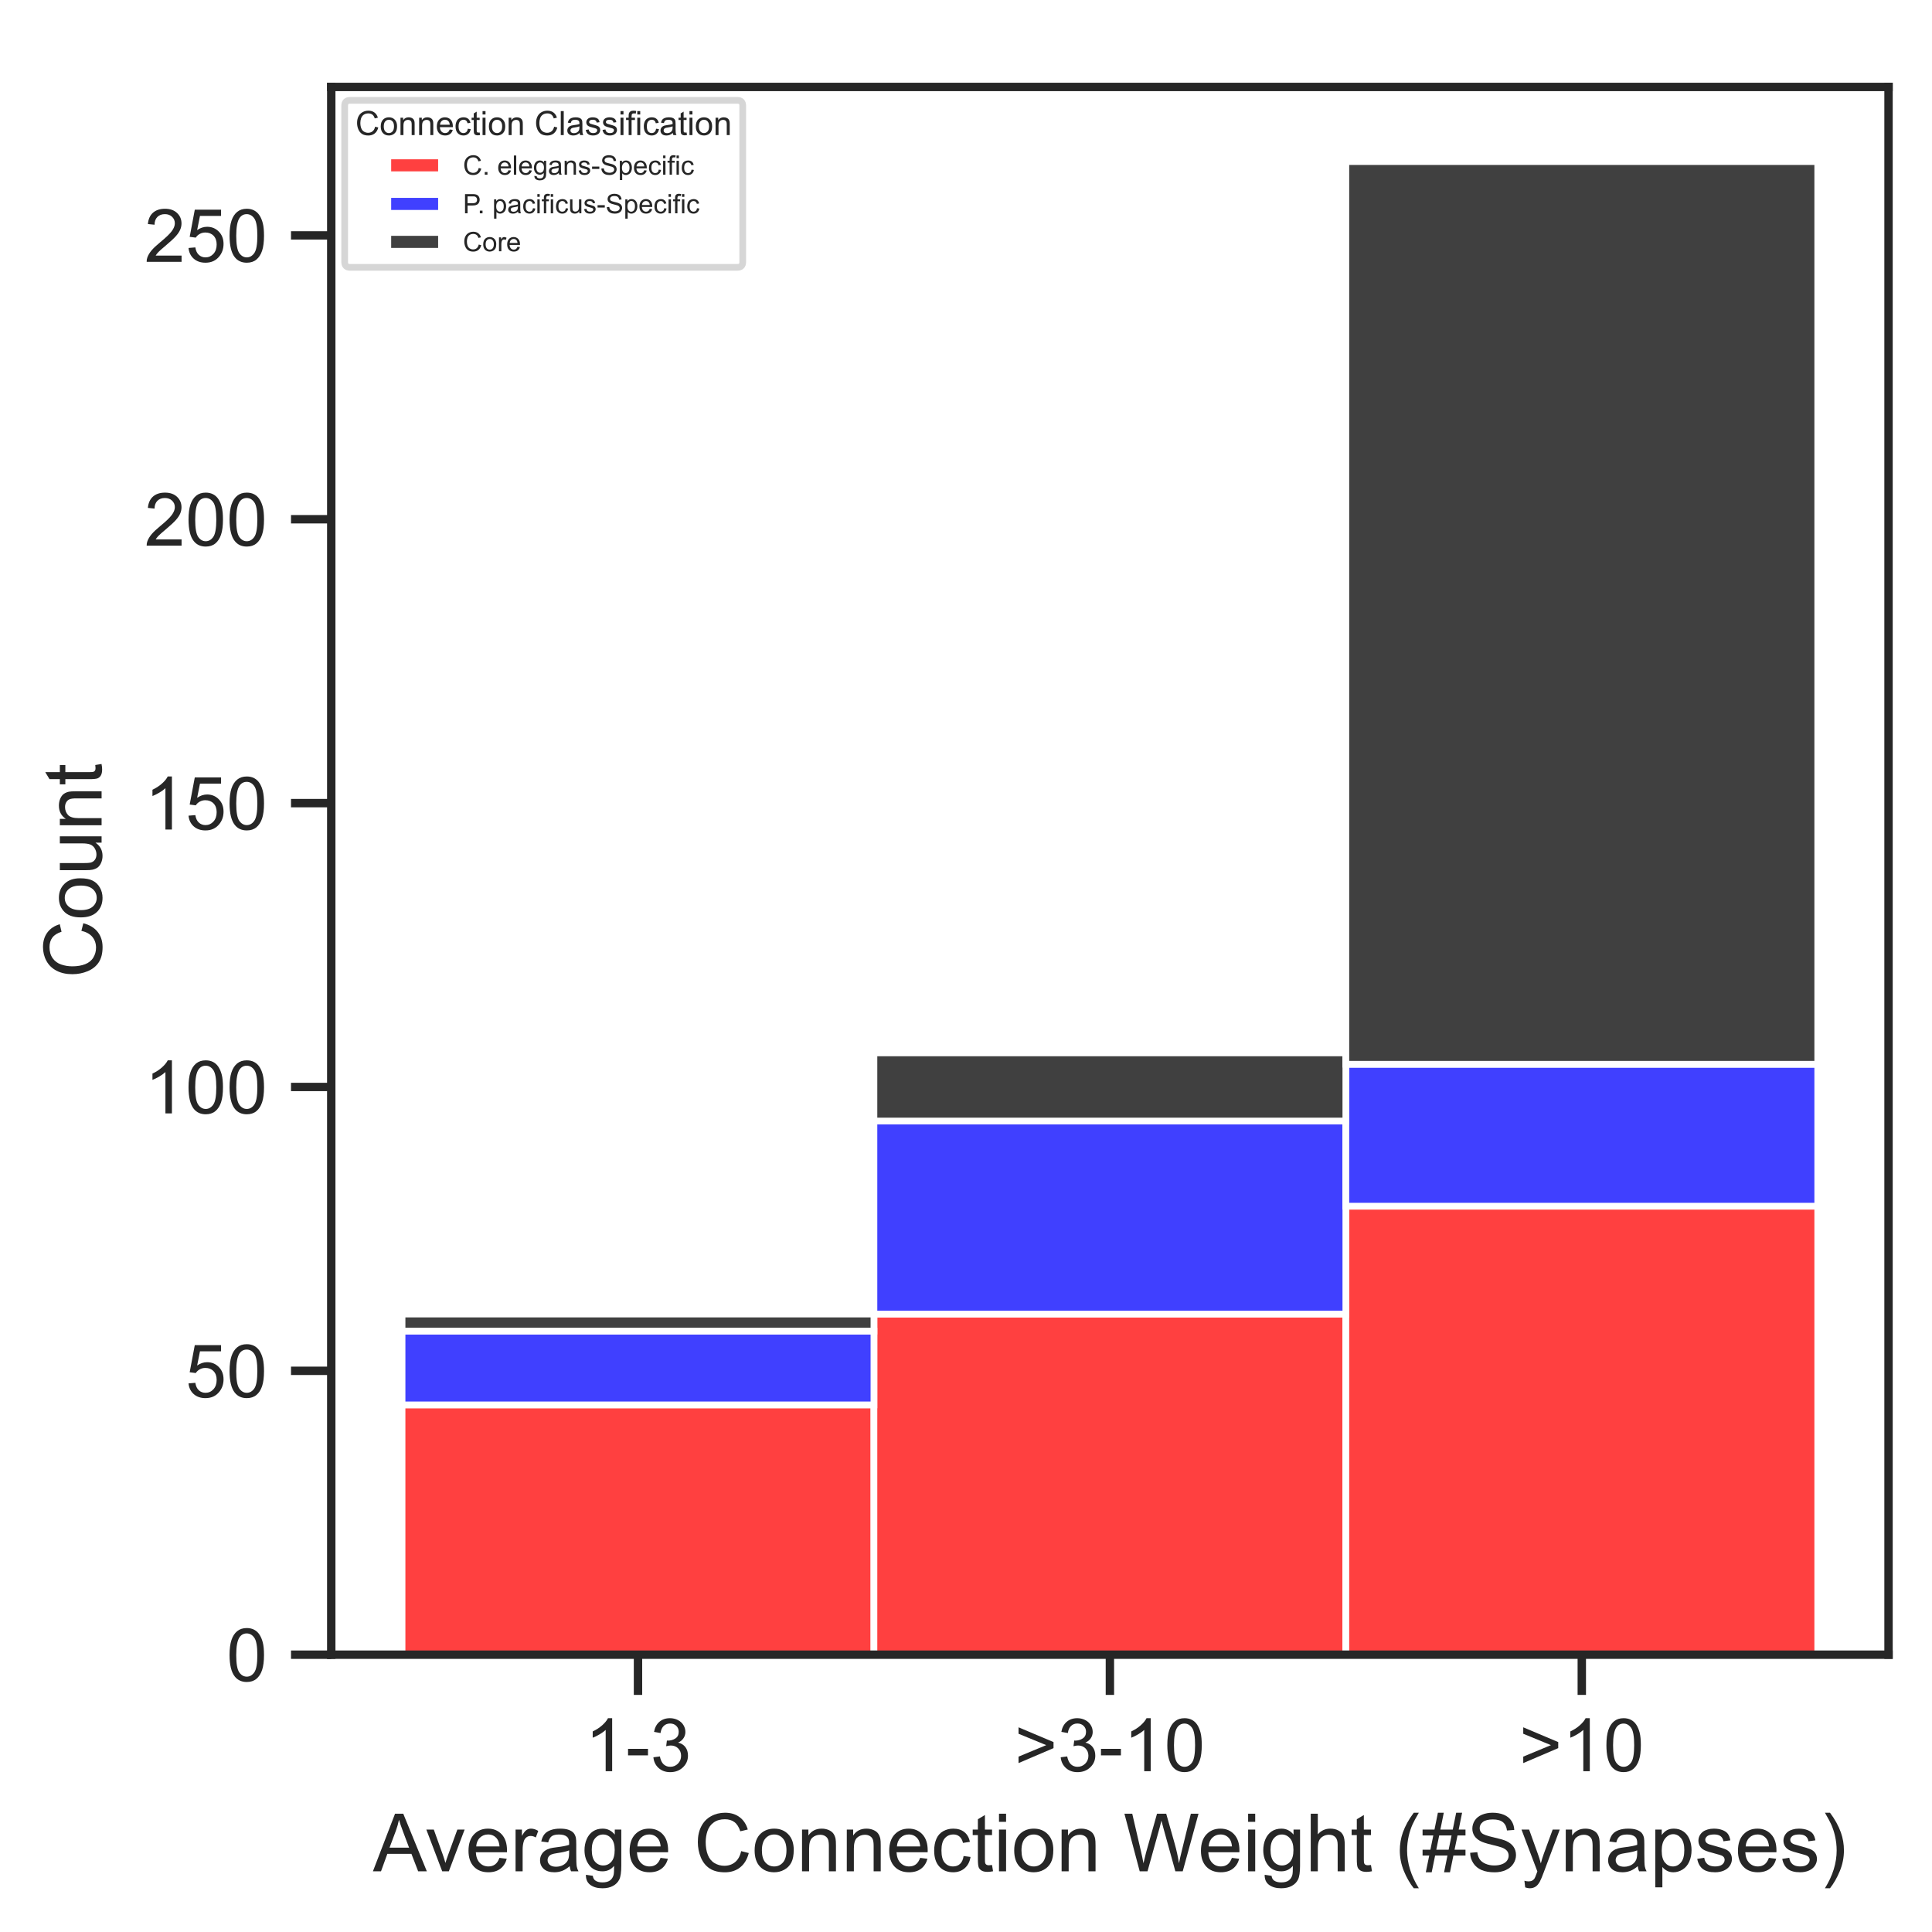
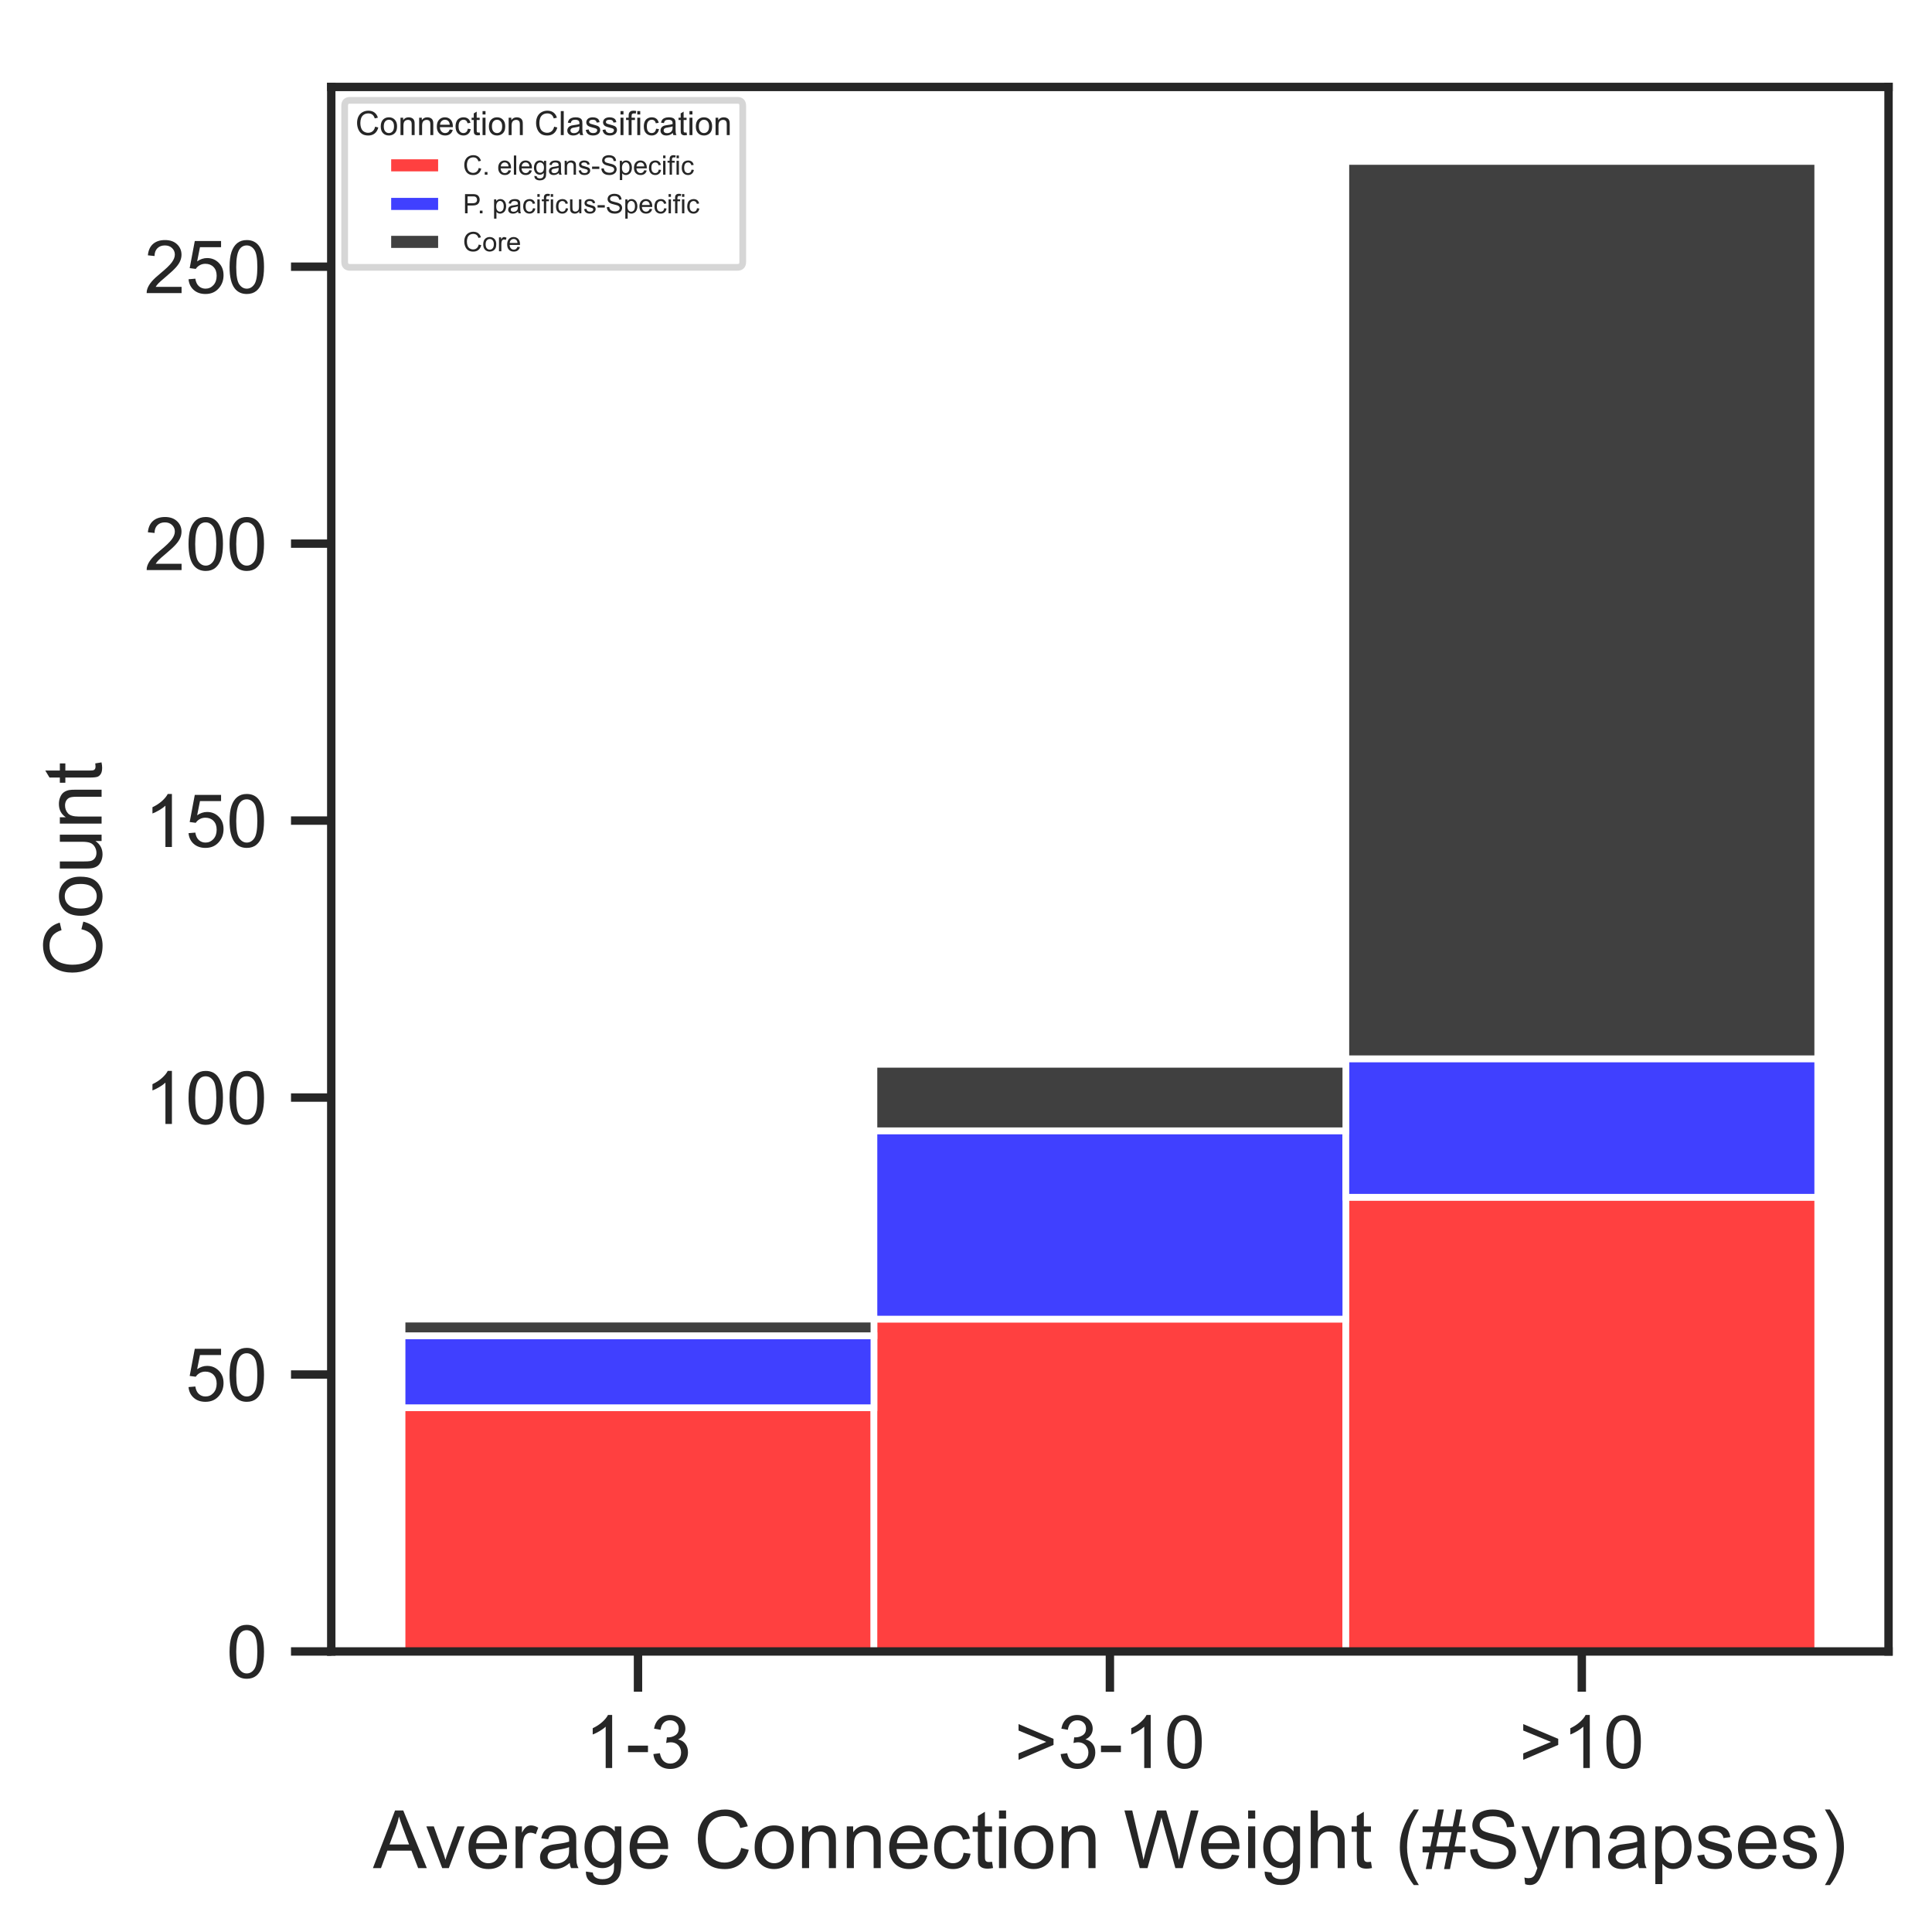
<svg xmlns="http://www.w3.org/2000/svg" xmlns:xlink="http://www.w3.org/1999/xlink" width="288pt" height="288pt" viewBox="0 0 288 288" version="1.1">
  <defs>
    <style type="text/css">*{stroke-linejoin: round; stroke-linecap: butt}</style>
  </defs>
  <g id="figure_1">
    <g id="patch_1">
      <path d="M 0 288  L 288 288  L 288 0  L 0 0  z " style="fill: #ffffff" />
    </g>
    <g id="axes_1">
      <g id="patch_2">
-         <path d="M 49.38 246.66  L 281.52 246.66  L 281.52 12.96  L 49.38 12.96  z " style="fill: #ffffff" />
+         <path d="M 49.38 246.18  L 281.52 246.18  L 281.52 12.96  L 49.38 12.96  z " style="fill: #ffffff" />
      </g>
      <g id="matplotlib.axis_1">
        <g id="xtick_1">
          <g id="line2d_1">
            <defs>
-               <path id="m19911fcc2e" d="M 0 0  L 0 6  " style="stroke: #262626; stroke-width: 1.25" />
-             </defs>
-             <g>
-               <use xlink:href="#m19911fcc2e" x="95.105" y="246.66" style="fill: #262626; stroke: #262626; stroke-width: 1.25" />
+               <path id="m553b997eb5" d="M 0 0  L 0 6  " style="stroke: #262626; stroke-width: 1.25" />
+             </defs>
+             <g>
+               <use xlink:href="#m553b997eb5" x="95.105" y="246.18" style="fill: #262626; stroke: #262626; stroke-width: 1.25" />
            </g>
          </g>
          <g id="text_1">
-             <g style="fill: #262626" transform="translate(87.15619 264.0336) scale(0.11 -0.11)">
+             <g style="fill: #262626" transform="translate(87.15619 263.5536) scale(0.11 -0.11)">
              <defs>
                <path id="ArialMT-31" d="M 2384 0  L 1822 0  L 1822 3584  Q 1619 3391 1289 3197  Q 959 3003 697 2906  L 697 3450  Q 1169 3672 1522 3987  Q 1875 4303 2022 4600  L 2384 4600  L 2384 0  z " transform="scale(0.015625)" />
                <path id="ArialMT-2d" d="M 203 1375  L 203 1941  L 1931 1941  L 1931 1375  L 203 1375  z " transform="scale(0.015625)" />
                <path id="ArialMT-33" d="M 269 1209  L 831 1284  Q 928 806 1161 595  Q 1394 384 1728 384  Q 2125 384 2398 659  Q 2672 934 2672 1341  Q 2672 1728 2419 1979  Q 2166 2231 1775 2231  Q 1616 2231 1378 2169  L 1441 2663  Q 1497 2656 1531 2656  Q 1891 2656 2178 2843  Q 2466 3031 2466 3422  Q 2466 3731 2256 3934  Q 2047 4138 1716 4138  Q 1388 4138 1169 3931  Q 950 3725 888 3313  L 325 3413  Q 428 3978 793 4289  Q 1159 4600 1703 4600  Q 2078 4600 2393 4439  Q 2709 4278 2876 4000  Q 3044 3722 3044 3409  Q 3044 3113 2884 2869  Q 2725 2625 2413 2481  Q 2819 2388 3044 2092  Q 3269 1797 3269 1353  Q 3269 753 2831 336  Q 2394 -81 1725 -81  Q 1122 -81 723 278  Q 325 638 269 1209  z " transform="scale(0.015625)" />
              </defs>
              <use xlink:href="#ArialMT-31" />
              <use xlink:href="#ArialMT-2d" x="55.615" />
              <use xlink:href="#ArialMT-33" x="88.916" />
            </g>
          </g>
        </g>
        <g id="xtick_2">
          <g id="line2d_2">
            <g>
-               <use xlink:href="#m19911fcc2e" x="165.45" y="246.66" style="fill: #262626; stroke: #262626; stroke-width: 1.25" />
+               <use xlink:href="#m553b997eb5" x="165.45" y="246.18" style="fill: #262626; stroke: #262626; stroke-width: 1.25" />
            </g>
          </g>
          <g id="text_2">
-             <g style="fill: #262626" transform="translate(151.2308 264.0336) scale(0.11 -0.11)">
+             <g style="fill: #262626" transform="translate(151.2308 263.5536) scale(0.11 -0.11)">
              <defs>
                <path id="ArialMT-3e" d="M 3384 2003  L 350 706  L 350 1266  L 2753 2263  L 350 3250  L 350 3809  L 3384 2528  L 3384 2003  z " transform="scale(0.015625)" />
                <path id="ArialMT-30" d="M 266 2259  Q 266 3072 433 3567  Q 600 4063 929 4331  Q 1259 4600 1759 4600  Q 2128 4600 2406 4451  Q 2684 4303 2865 4023  Q 3047 3744 3150 3342  Q 3253 2941 3253 2259  Q 3253 1453 3087 958  Q 2922 463 2592 192  Q 2263 -78 1759 -78  Q 1097 -78 719 397  Q 266 969 266 2259  z M 844 2259  Q 844 1131 1108 757  Q 1372 384 1759 384  Q 2147 384 2411 759  Q 2675 1134 2675 2259  Q 2675 3391 2411 3762  Q 2147 4134 1753 4134  Q 1366 4134 1134 3806  Q 844 3388 844 2259  z " transform="scale(0.015625)" />
              </defs>
              <use xlink:href="#ArialMT-3e" />
              <use xlink:href="#ArialMT-33" x="58.398" />
              <use xlink:href="#ArialMT-2d" x="114.014" />
              <use xlink:href="#ArialMT-31" x="147.314" />
              <use xlink:href="#ArialMT-30" x="202.93" />
            </g>
          </g>
        </g>
        <g id="xtick_3">
          <g id="line2d_3">
            <g>
-               <use xlink:href="#m19911fcc2e" x="235.795" y="246.66" style="fill: #262626; stroke: #262626; stroke-width: 1.25" />
+               <use xlink:href="#m553b997eb5" x="235.795" y="246.18" style="fill: #262626; stroke: #262626; stroke-width: 1.25" />
            </g>
          </g>
          <g id="text_3">
-             <g style="fill: #262626" transform="translate(226.4661 264.0336) scale(0.11 -0.11)">
+             <g style="fill: #262626" transform="translate(226.4661 263.5536) scale(0.11 -0.11)">
              <use xlink:href="#ArialMT-3e" />
              <use xlink:href="#ArialMT-31" x="58.398" />
              <use xlink:href="#ArialMT-30" x="114.014" />
            </g>
          </g>
        </g>
        <g id="text_4">
-           <g style="fill: #262626" transform="translate(55.60688 278.9555) scale(0.12 -0.12)">
+           <g style="fill: #262626" transform="translate(55.60688 278.4755) scale(0.12 -0.12)">
            <defs>
              <path id="ArialMT-41" d="M -9 0  L 1750 4581  L 2403 4581  L 4278 0  L 3588 0  L 3053 1388  L 1138 1388  L 634 0  L -9 0  z M 1313 1881  L 2866 1881  L 2388 3150  Q 2169 3728 2063 4100  Q 1975 3659 1816 3225  L 1313 1881  z " transform="scale(0.015625)" />
              <path id="ArialMT-76" d="M 1344 0  L 81 3319  L 675 3319  L 1388 1331  Q 1503 1009 1600 663  Q 1675 925 1809 1294  L 2547 3319  L 3125 3319  L 1869 0  L 1344 0  z " transform="scale(0.015625)" />
              <path id="ArialMT-65" d="M 2694 1069  L 3275 997  Q 3138 488 2766 206  Q 2394 -75 1816 -75  Q 1088 -75 661 373  Q 234 822 234 1631  Q 234 2469 665 2931  Q 1097 3394 1784 3394  Q 2450 3394 2872 2941  Q 3294 2488 3294 1666  Q 3294 1616 3291 1516  L 816 1516  Q 847 969 1125 678  Q 1403 388 1819 388  Q 2128 388 2347 550  Q 2566 713 2694 1069  z M 847 1978  L 2700 1978  Q 2663 2397 2488 2606  Q 2219 2931 1791 2931  Q 1403 2931 1139 2672  Q 875 2413 847 1978  z " transform="scale(0.015625)" />
              <path id="ArialMT-72" d="M 416 0  L 416 3319  L 922 3319  L 922 2816  Q 1116 3169 1280 3281  Q 1444 3394 1641 3394  Q 1925 3394 2219 3213  L 2025 2691  Q 1819 2813 1613 2813  Q 1428 2813 1281 2702  Q 1134 2591 1072 2394  Q 978 2094 978 1738  L 978 0  L 416 0  z " transform="scale(0.015625)" />
              <path id="ArialMT-61" d="M 2588 409  Q 2275 144 1986 34  Q 1697 -75 1366 -75  Q 819 -75 525 192  Q 231 459 231 875  Q 231 1119 342 1320  Q 453 1522 633 1644  Q 813 1766 1038 1828  Q 1203 1872 1538 1913  Q 2219 1994 2541 2106  Q 2544 2222 2544 2253  Q 2544 2597 2384 2738  Q 2169 2928 1744 2928  Q 1347 2928 1158 2789  Q 969 2650 878 2297  L 328 2372  Q 403 2725 575 2942  Q 747 3159 1072 3276  Q 1397 3394 1825 3394  Q 2250 3394 2515 3294  Q 2781 3194 2906 3042  Q 3031 2891 3081 2659  Q 3109 2516 3109 2141  L 3109 1391  Q 3109 606 3145 398  Q 3181 191 3288 0  L 2700 0  Q 2613 175 2588 409  z M 2541 1666  Q 2234 1541 1622 1453  Q 1275 1403 1131 1340  Q 988 1278 909 1158  Q 831 1038 831 891  Q 831 666 1001 516  Q 1172 366 1500 366  Q 1825 366 2078 508  Q 2331 650 2450 897  Q 2541 1088 2541 1459  L 2541 1666  z " transform="scale(0.015625)" />
              <path id="ArialMT-67" d="M 319 -275  L 866 -356  Q 900 -609 1056 -725  Q 1266 -881 1628 -881  Q 2019 -881 2231 -725  Q 2444 -569 2519 -288  Q 2563 -116 2559 434  Q 2191 0 1641 0  Q 956 0 581 494  Q 206 988 206 1678  Q 206 2153 378 2554  Q 550 2956 876 3175  Q 1203 3394 1644 3394  Q 2231 3394 2613 2919  L 2613 3319  L 3131 3319  L 3131 450  Q 3131 -325 2973 -648  Q 2816 -972 2473 -1159  Q 2131 -1347 1631 -1347  Q 1038 -1347 672 -1080  Q 306 -813 319 -275  z M 784 1719  Q 784 1066 1043 766  Q 1303 466 1694 466  Q 2081 466 2343 764  Q 2606 1063 2606 1700  Q 2606 2309 2336 2618  Q 2066 2928 1684 2928  Q 1309 2928 1046 2623  Q 784 2319 784 1719  z " transform="scale(0.015625)" />
              <path id="ArialMT-20" transform="scale(0.015625)" />
              <path id="ArialMT-43" d="M 3763 1606  L 4369 1453  Q 4178 706 3683 314  Q 3188 -78 2472 -78  Q 1731 -78 1267 223  Q 803 525 561 1097  Q 319 1669 319 2325  Q 319 3041 592 3573  Q 866 4106 1370 4382  Q 1875 4659 2481 4659  Q 3169 4659 3637 4309  Q 4106 3959 4291 3325  L 3694 3184  Q 3534 3684 3231 3912  Q 2928 4141 2469 4141  Q 1941 4141 1586 3887  Q 1231 3634 1087 3207  Q 944 2781 944 2328  Q 944 1744 1114 1308  Q 1284 872 1643 656  Q 2003 441 2422 441  Q 2931 441 3284 734  Q 3638 1028 3763 1606  z " transform="scale(0.015625)" />
              <path id="ArialMT-6f" d="M 213 1659  Q 213 2581 725 3025  Q 1153 3394 1769 3394  Q 2453 3394 2887 2945  Q 3322 2497 3322 1706  Q 3322 1066 3130 698  Q 2938 331 2570 128  Q 2203 -75 1769 -75  Q 1072 -75 642 372  Q 213 819 213 1659  z M 791 1659  Q 791 1022 1069 705  Q 1347 388 1769 388  Q 2188 388 2466 706  Q 2744 1025 2744 1678  Q 2744 2294 2464 2611  Q 2184 2928 1769 2928  Q 1347 2928 1069 2612  Q 791 2297 791 1659  z " transform="scale(0.015625)" />
              <path id="ArialMT-6e" d="M 422 0  L 422 3319  L 928 3319  L 928 2847  Q 1294 3394 1984 3394  Q 2284 3394 2536 3286  Q 2788 3178 2913 3003  Q 3038 2828 3088 2588  Q 3119 2431 3119 2041  L 3119 0  L 2556 0  L 2556 2019  Q 2556 2363 2490 2533  Q 2425 2703 2258 2804  Q 2091 2906 1866 2906  Q 1506 2906 1245 2678  Q 984 2450 984 1813  L 984 0  L 422 0  z " transform="scale(0.015625)" />
              <path id="ArialMT-63" d="M 2588 1216  L 3141 1144  Q 3050 572 2676 248  Q 2303 -75 1759 -75  Q 1078 -75 664 370  Q 250 816 250 1647  Q 250 2184 428 2587  Q 606 2991 970 3192  Q 1334 3394 1763 3394  Q 2303 3394 2647 3120  Q 2991 2847 3088 2344  L 2541 2259  Q 2463 2594 2264 2762  Q 2066 2931 1784 2931  Q 1359 2931 1093 2626  Q 828 2322 828 1663  Q 828 994 1084 691  Q 1341 388 1753 388  Q 2084 388 2306 591  Q 2528 794 2588 1216  z " transform="scale(0.015625)" />
              <path id="ArialMT-74" d="M 1650 503  L 1731 6  Q 1494 -44 1306 -44  Q 1000 -44 831 53  Q 663 150 594 308  Q 525 466 525 972  L 525 2881  L 113 2881  L 113 3319  L 525 3319  L 525 4141  L 1084 4478  L 1084 3319  L 1650 3319  L 1650 2881  L 1084 2881  L 1084 941  Q 1084 700 1114 631  Q 1144 563 1211 522  Q 1278 481 1403 481  Q 1497 481 1650 503  z " transform="scale(0.015625)" />
              <path id="ArialMT-69" d="M 425 3934  L 425 4581  L 988 4581  L 988 3934  L 425 3934  z M 425 0  L 425 3319  L 988 3319  L 988 0  L 425 0  z " transform="scale(0.015625)" />
              <path id="ArialMT-57" d="M 1294 0  L 78 4581  L 700 4581  L 1397 1578  Q 1509 1106 1591 641  Q 1766 1375 1797 1488  L 2669 4581  L 3400 4581  L 4056 2263  Q 4303 1400 4413 641  Q 4500 1075 4641 1638  L 5359 4581  L 5969 4581  L 4713 0  L 4128 0  L 3163 3491  Q 3041 3928 3019 4028  Q 2947 3713 2884 3491  L 1913 0  L 1294 0  z " transform="scale(0.015625)" />
              <path id="ArialMT-68" d="M 422 0  L 422 4581  L 984 4581  L 984 2938  Q 1378 3394 1978 3394  Q 2347 3394 2619 3248  Q 2891 3103 3008 2847  Q 3125 2591 3125 2103  L 3125 0  L 2563 0  L 2563 2103  Q 2563 2525 2380 2717  Q 2197 2909 1863 2909  Q 1613 2909 1392 2779  Q 1172 2650 1078 2428  Q 984 2206 984 1816  L 984 0  L 422 0  z " transform="scale(0.015625)" />
              <path id="ArialMT-28" d="M 1497 -1347  Q 1031 -759 709 28  Q 388 816 388 1659  Q 388 2403 628 3084  Q 909 3875 1497 4659  L 1900 4659  Q 1522 4009 1400 3731  Q 1209 3300 1100 2831  Q 966 2247 966 1656  Q 966 153 1900 -1347  L 1497 -1347  z " transform="scale(0.015625)" />
              <path id="ArialMT-23" d="M 322 -78  L 594 1253  L 66 1253  L 66 1719  L 688 1719  L 919 2853  L 66 2853  L 66 3319  L 1013 3319  L 1284 4659  L 1753 4659  L 1481 3319  L 2466 3319  L 2738 4659  L 3209 4659  L 2938 3319  L 3478 3319  L 3478 2853  L 2844 2853  L 2609 1719  L 3478 1719  L 3478 1253  L 2516 1253  L 2244 -78  L 1775 -78  L 2044 1253  L 1063 1253  L 791 -78  L 322 -78  z M 1156 1719  L 2138 1719  L 2372 2853  L 1388 2853  L 1156 1719  z " transform="scale(0.015625)" />
              <path id="ArialMT-53" d="M 288 1472  L 859 1522  Q 900 1178 1048 958  Q 1197 738 1509 602  Q 1822 466 2213 466  Q 2559 466 2825 569  Q 3091 672 3220 851  Q 3350 1031 3350 1244  Q 3350 1459 3225 1620  Q 3100 1781 2813 1891  Q 2628 1963 1997 2114  Q 1366 2266 1113 2400  Q 784 2572 623 2826  Q 463 3081 463 3397  Q 463 3744 659 4045  Q 856 4347 1234 4503  Q 1613 4659 2075 4659  Q 2584 4659 2973 4495  Q 3363 4331 3572 4012  Q 3781 3694 3797 3291  L 3216 3247  Q 3169 3681 2898 3903  Q 2628 4125 2100 4125  Q 1550 4125 1298 3923  Q 1047 3722 1047 3438  Q 1047 3191 1225 3031  Q 1400 2872 2139 2705  Q 2878 2538 3153 2413  Q 3553 2228 3743 1945  Q 3934 1663 3934 1294  Q 3934 928 3725 604  Q 3516 281 3123 101  Q 2731 -78 2241 -78  Q 1619 -78 1198 103  Q 778 284 539 648  Q 300 1013 288 1472  z " transform="scale(0.015625)" />
              <path id="ArialMT-79" d="M 397 -1278  L 334 -750  Q 519 -800 656 -800  Q 844 -800 956 -737  Q 1069 -675 1141 -563  Q 1194 -478 1313 -144  Q 1328 -97 1363 -6  L 103 3319  L 709 3319  L 1400 1397  Q 1534 1031 1641 628  Q 1738 1016 1872 1384  L 2581 3319  L 3144 3319  L 1881 -56  Q 1678 -603 1566 -809  Q 1416 -1088 1222 -1217  Q 1028 -1347 759 -1347  Q 597 -1347 397 -1278  z " transform="scale(0.015625)" />
              <path id="ArialMT-70" d="M 422 -1272  L 422 3319  L 934 3319  L 934 2888  Q 1116 3141 1344 3267  Q 1572 3394 1897 3394  Q 2322 3394 2647 3175  Q 2972 2956 3137 2557  Q 3303 2159 3303 1684  Q 3303 1175 3120 767  Q 2938 359 2589 142  Q 2241 -75 1856 -75  Q 1575 -75 1351 44  Q 1128 163 984 344  L 984 -1272  L 422 -1272  z M 931 1641  Q 931 1000 1190 694  Q 1450 388 1819 388  Q 2194 388 2461 705  Q 2728 1022 2728 1688  Q 2728 2322 2467 2637  Q 2206 2953 1844 2953  Q 1484 2953 1207 2617  Q 931 2281 931 1641  z " transform="scale(0.015625)" />
              <path id="ArialMT-73" d="M 197 991  L 753 1078  Q 800 744 1014 566  Q 1228 388 1613 388  Q 2000 388 2187 545  Q 2375 703 2375 916  Q 2375 1106 2209 1216  Q 2094 1291 1634 1406  Q 1016 1563 777 1677  Q 538 1791 414 1992  Q 291 2194 291 2438  Q 291 2659 392 2848  Q 494 3038 669 3163  Q 800 3259 1026 3326  Q 1253 3394 1513 3394  Q 1903 3394 2198 3281  Q 2494 3169 2634 2976  Q 2775 2784 2828 2463  L 2278 2388  Q 2241 2644 2061 2787  Q 1881 2931 1553 2931  Q 1166 2931 1000 2803  Q 834 2675 834 2503  Q 834 2394 903 2306  Q 972 2216 1119 2156  Q 1203 2125 1616 2013  Q 2213 1853 2448 1751  Q 2684 1650 2818 1456  Q 2953 1263 2953 975  Q 2953 694 2789 445  Q 2625 197 2315 61  Q 2006 -75 1616 -75  Q 969 -75 630 194  Q 291 463 197 991  z " transform="scale(0.015625)" />
              <path id="ArialMT-29" d="M 791 -1347  L 388 -1347  Q 1322 153 1322 1656  Q 1322 2244 1188 2822  Q 1081 3291 891 3722  Q 769 4003 388 4659  L 791 4659  Q 1378 3875 1659 3084  Q 1900 2403 1900 1659  Q 1900 816 1576 28  Q 1253 -759 791 -1347  z " transform="scale(0.015625)" />
            </defs>
            <use xlink:href="#ArialMT-41" />
            <use xlink:href="#ArialMT-76" x="64.949" />
            <use xlink:href="#ArialMT-65" x="114.949" />
            <use xlink:href="#ArialMT-72" x="170.564" />
            <use xlink:href="#ArialMT-61" x="203.865" />
            <use xlink:href="#ArialMT-67" x="259.48" />
            <use xlink:href="#ArialMT-65" x="315.096" />
            <use xlink:href="#ArialMT-20" x="370.711" />
            <use xlink:href="#ArialMT-43" x="398.494" />
            <use xlink:href="#ArialMT-6f" x="470.711" />
            <use xlink:href="#ArialMT-6e" x="526.326" />
            <use xlink:href="#ArialMT-6e" x="581.941" />
            <use xlink:href="#ArialMT-65" x="637.557" />
            <use xlink:href="#ArialMT-63" x="693.172" />
            <use xlink:href="#ArialMT-74" x="743.172" />
            <use xlink:href="#ArialMT-69" x="770.955" />
            <use xlink:href="#ArialMT-6f" x="793.172" />
            <use xlink:href="#ArialMT-6e" x="848.787" />
            <use xlink:href="#ArialMT-20" x="904.402" />
            <use xlink:href="#ArialMT-57" x="932.186" />
            <use xlink:href="#ArialMT-65" x="1024.82" />
            <use xlink:href="#ArialMT-69" x="1080.436" />
            <use xlink:href="#ArialMT-67" x="1102.652" />
            <use xlink:href="#ArialMT-68" x="1158.268" />
            <use xlink:href="#ArialMT-74" x="1213.883" />
            <use xlink:href="#ArialMT-20" x="1241.666" />
            <use xlink:href="#ArialMT-28" x="1269.449" />
            <use xlink:href="#ArialMT-23" x="1302.75" />
            <use xlink:href="#ArialMT-53" x="1358.365" />
            <use xlink:href="#ArialMT-79" x="1425.064" />
            <use xlink:href="#ArialMT-6e" x="1475.064" />
            <use xlink:href="#ArialMT-61" x="1530.68" />
            <use xlink:href="#ArialMT-70" x="1586.295" />
            <use xlink:href="#ArialMT-73" x="1641.91" />
            <use xlink:href="#ArialMT-65" x="1691.91" />
            <use xlink:href="#ArialMT-73" x="1747.525" />
            <use xlink:href="#ArialMT-29" x="1797.525" />
          </g>
        </g>
      </g>
      <g id="matplotlib.axis_2">
        <g id="ytick_1">
          <g id="line2d_4">
            <defs>
-               <path id="mece433bf20" d="M 0 0  L -6 0  " style="stroke: #262626; stroke-width: 1.25" />
-             </defs>
-             <g>
-               <use xlink:href="#mece433bf20" x="49.38" y="246.66" style="fill: #262626; stroke: #262626; stroke-width: 1.25" />
+               <path id="meac7b267a6" d="M 0 0  L -6 0  " style="stroke: #262626; stroke-width: 1.25" />
+             </defs>
+             <g>
+               <use xlink:href="#meac7b267a6" x="49.38" y="246.18" style="fill: #262626; stroke: #262626; stroke-width: 1.25" />
            </g>
          </g>
          <g id="text_5">
-             <g style="fill: #262626" transform="translate(33.76297 250.5968) scale(0.11 -0.11)">
+             <g style="fill: #262626" transform="translate(33.76297 250.1168) scale(0.11 -0.11)">
              <use xlink:href="#ArialMT-30" />
            </g>
          </g>
        </g>
        <g id="ytick_2">
          <g id="line2d_5">
            <g>
-               <use xlink:href="#mece433bf20" x="49.38" y="204.346" style="fill: #262626; stroke: #262626; stroke-width: 1.25" />
+               <use xlink:href="#meac7b267a6" x="49.38" y="204.895" style="fill: #262626; stroke: #262626; stroke-width: 1.25" />
            </g>
          </g>
          <g id="text_6">
-             <g style="fill: #262626" transform="translate(27.64594 208.2828) scale(0.11 -0.11)">
+             <g style="fill: #262626" transform="translate(27.64594 208.8316) scale(0.11 -0.11)">
              <defs>
                <path id="ArialMT-35" d="M 266 1200  L 856 1250  Q 922 819 1161 601  Q 1400 384 1738 384  Q 2144 384 2425 690  Q 2706 997 2706 1503  Q 2706 1984 2436 2262  Q 2166 2541 1728 2541  Q 1456 2541 1237 2417  Q 1019 2294 894 2097  L 366 2166  L 809 4519  L 3088 4519  L 3088 3981  L 1259 3981  L 1013 2750  Q 1425 3038 1878 3038  Q 2478 3038 2890 2622  Q 3303 2206 3303 1553  Q 3303 931 2941 478  Q 2500 -78 1738 -78  Q 1113 -78 717 272  Q 322 622 266 1200  z " transform="scale(0.015625)" />
              </defs>
              <use xlink:href="#ArialMT-35" />
              <use xlink:href="#ArialMT-30" x="55.615" />
            </g>
          </g>
        </g>
        <g id="ytick_3">
          <g id="line2d_6">
            <g>
-               <use xlink:href="#mece433bf20" x="49.38" y="162.032" style="fill: #262626; stroke: #262626; stroke-width: 1.25" />
+               <use xlink:href="#meac7b267a6" x="49.38" y="163.61" style="fill: #262626; stroke: #262626; stroke-width: 1.25" />
            </g>
          </g>
          <g id="text_7">
-             <g style="fill: #262626" transform="translate(21.52891 165.9689) scale(0.11 -0.11)">
+             <g style="fill: #262626" transform="translate(21.52891 167.5464) scale(0.11 -0.11)">
              <use xlink:href="#ArialMT-31" />
              <use xlink:href="#ArialMT-30" x="55.615" />
              <use xlink:href="#ArialMT-30" x="111.23" />
            </g>
          </g>
        </g>
        <g id="ytick_4">
          <g id="line2d_7">
            <g>
-               <use xlink:href="#mece433bf20" x="49.38" y="119.718" style="fill: #262626; stroke: #262626; stroke-width: 1.25" />
+               <use xlink:href="#meac7b267a6" x="49.38" y="122.324" style="fill: #262626; stroke: #262626; stroke-width: 1.25" />
            </g>
          </g>
          <g id="text_8">
-             <g style="fill: #262626" transform="translate(21.52891 123.6549) scale(0.11 -0.11)">
+             <g style="fill: #262626" transform="translate(21.52891 126.2612) scale(0.11 -0.11)">
              <use xlink:href="#ArialMT-31" />
              <use xlink:href="#ArialMT-35" x="55.615" />
              <use xlink:href="#ArialMT-30" x="111.23" />
            </g>
          </g>
        </g>
        <g id="ytick_5">
          <g id="line2d_8">
            <g>
-               <use xlink:href="#mece433bf20" x="49.38" y="77.404" style="fill: #262626; stroke: #262626; stroke-width: 1.25" />
+               <use xlink:href="#meac7b267a6" x="49.38" y="81.039" style="fill: #262626; stroke: #262626; stroke-width: 1.25" />
            </g>
          </g>
          <g id="text_9">
-             <g style="fill: #262626" transform="translate(21.52891 81.34096) scale(0.11 -0.11)">
+             <g style="fill: #262626" transform="translate(21.52891 84.97606) scale(0.11 -0.11)">
              <defs>
                <path id="ArialMT-32" d="M 3222 541  L 3222 0  L 194 0  Q 188 203 259 391  Q 375 700 629 1000  Q 884 1300 1366 1694  Q 2113 2306 2375 2664  Q 2638 3022 2638 3341  Q 2638 3675 2398 3904  Q 2159 4134 1775 4134  Q 1369 4134 1125 3890  Q 881 3647 878 3216  L 300 3275  Q 359 3922 746 4261  Q 1134 4600 1788 4600  Q 2447 4600 2831 4234  Q 3216 3869 3216 3328  Q 3216 3053 3103 2787  Q 2991 2522 2730 2228  Q 2469 1934 1863 1422  Q 1356 997 1212 845  Q 1069 694 975 541  L 3222 541  z " transform="scale(0.015625)" />
              </defs>
              <use xlink:href="#ArialMT-32" />
              <use xlink:href="#ArialMT-30" x="55.615" />
              <use xlink:href="#ArialMT-30" x="111.23" />
            </g>
          </g>
        </g>
        <g id="ytick_6">
          <g id="line2d_9">
            <g>
-               <use xlink:href="#mece433bf20" x="49.38" y="35.09" style="fill: #262626; stroke: #262626; stroke-width: 1.25" />
+               <use xlink:href="#meac7b267a6" x="49.38" y="39.754" style="fill: #262626; stroke: #262626; stroke-width: 1.25" />
            </g>
          </g>
          <g id="text_10">
-             <g style="fill: #262626" transform="translate(21.52891 39.027) scale(0.11 -0.11)">
+             <g style="fill: #262626" transform="translate(21.52891 43.69088) scale(0.11 -0.11)">
              <use xlink:href="#ArialMT-32" />
              <use xlink:href="#ArialMT-35" x="55.615" />
              <use xlink:href="#ArialMT-30" x="111.23" />
            </g>
          </g>
        </g>
        <g id="text_11">
-           <g style="fill: #262626" transform="translate(15.14391 145.8197) rotate(-90) scale(0.12 -0.12)">
+           <g style="fill: #262626" transform="translate(15.14391 145.5797) rotate(-90) scale(0.12 -0.12)">
            <defs>
              <path id="ArialMT-75" d="M 2597 0  L 2597 488  Q 2209 -75 1544 -75  Q 1250 -75 995 37  Q 741 150 617 320  Q 494 491 444 738  Q 409 903 409 1263  L 409 3319  L 972 3319  L 972 1478  Q 972 1038 1006 884  Q 1059 663 1231 536  Q 1403 409 1656 409  Q 1909 409 2131 539  Q 2353 669 2445 892  Q 2538 1116 2538 1541  L 2538 3319  L 3100 3319  L 3100 0  L 2597 0  z " transform="scale(0.015625)" />
            </defs>
            <use xlink:href="#ArialMT-43" />
            <use xlink:href="#ArialMT-6f" x="72.217" />
            <use xlink:href="#ArialMT-75" x="127.832" />
            <use xlink:href="#ArialMT-6e" x="183.447" />
            <use xlink:href="#ArialMT-74" x="239.062" />
          </g>
        </g>
      </g>
      <g id="patch_3">
-         <path d="M 59.932 246.66  L 130.277 246.66  L 130.277 209.424  L 59.932 209.424  z " clip-path="url(#p5589fd19e1)" style="fill: #ff0000; fill-opacity: 0.75; stroke: #ffffff; stroke-linejoin: miter" />
+         <path d="M 59.932 246.18  L 130.277 246.18  L 130.277 209.849  L 59.932 209.849  z " clip-path="url(#p5101a23b7d)" style="fill: #ff0000; fill-opacity: 0.75; stroke: #ffffff; stroke-linejoin: miter" />
      </g>
      <g id="patch_4">
-         <path d="M 130.277 246.66  L 200.623 246.66  L 200.623 195.883  L 130.277 195.883  z " clip-path="url(#p5589fd19e1)" style="fill: #ff0000; fill-opacity: 0.75; stroke: #ffffff; stroke-linejoin: miter" />
+         <path d="M 130.277 246.18  L 200.623 246.18  L 200.623 196.638  L 130.277 196.638  z " clip-path="url(#p5101a23b7d)" style="fill: #ff0000; fill-opacity: 0.75; stroke: #ffffff; stroke-linejoin: miter" />
      </g>
      <g id="patch_5">
-         <path d="M 200.623 246.66  L 270.968 246.66  L 270.968 179.804  L 200.623 179.804  z " clip-path="url(#p5589fd19e1)" style="fill: #ff0000; fill-opacity: 0.75; stroke: #ffffff; stroke-linejoin: miter" />
+         <path d="M 200.623 246.18  L 270.968 246.18  L 270.968 178.472  L 200.623 178.472  z " clip-path="url(#p5101a23b7d)" style="fill: #ff0000; fill-opacity: 0.75; stroke: #ffffff; stroke-linejoin: miter" />
      </g>
      <g id="patch_6">
-         <path d="M 59.932 209.424  L 130.277 209.424  L 130.277 198.422  L 59.932 198.422  z " clip-path="url(#p5589fd19e1)" style="fill: #0000ff; fill-opacity: 0.75; stroke: #ffffff; stroke-linejoin: miter" />
+         <path d="M 59.932 209.849  L 130.277 209.849  L 130.277 199.115  L 59.932 199.115  z " clip-path="url(#p5101a23b7d)" style="fill: #0000ff; fill-opacity: 0.75; stroke: #ffffff; stroke-linejoin: miter" />
      </g>
      <g id="patch_7">
-         <path d="M 130.277 195.883  L 200.623 195.883  L 200.623 167.11  L 130.277 167.11  z " clip-path="url(#p5589fd19e1)" style="fill: #0000ff; fill-opacity: 0.75; stroke: #ffffff; stroke-linejoin: miter" />
+         <path d="M 130.277 196.638  L 200.623 196.638  L 200.623 168.564  L 130.277 168.564  z " clip-path="url(#p5101a23b7d)" style="fill: #0000ff; fill-opacity: 0.75; stroke: #ffffff; stroke-linejoin: miter" />
      </g>
      <g id="patch_8">
-         <path d="M 200.623 179.804  L 270.968 179.804  L 270.968 158.647  L 200.623 158.647  z " clip-path="url(#p5589fd19e1)" style="fill: #0000ff; fill-opacity: 0.75; stroke: #ffffff; stroke-linejoin: miter" />
+         <path d="M 200.623 178.472  L 270.968 178.472  L 270.968 157.83  L 200.623 157.83  z " clip-path="url(#p5101a23b7d)" style="fill: #0000ff; fill-opacity: 0.75; stroke: #ffffff; stroke-linejoin: miter" />
      </g>
      <g id="patch_9">
-         <path d="M 59.932 198.422  L 130.277 198.422  L 130.277 195.883  L 59.932 195.883  z " clip-path="url(#p5589fd19e1)" style="fill-opacity: 0.75; stroke: #ffffff; stroke-linejoin: miter" />
+         <path d="M 59.932 199.115  L 130.277 199.115  L 130.277 196.638  L 59.932 196.638  z " clip-path="url(#p5101a23b7d)" style="fill-opacity: 0.75; stroke: #ffffff; stroke-linejoin: miter" />
      </g>
      <g id="patch_10">
-         <path d="M 130.277 167.11  L 200.623 167.11  L 200.623 156.954  L 130.277 156.954  z " clip-path="url(#p5589fd19e1)" style="fill-opacity: 0.75; stroke: #ffffff; stroke-linejoin: miter" />
+         <path d="M 130.277 168.564  L 200.623 168.564  L 200.623 158.655  L 130.277 158.655  z " clip-path="url(#p5101a23b7d)" style="fill-opacity: 0.75; stroke: #ffffff; stroke-linejoin: miter" />
      </g>
      <g id="patch_11">
-         <path d="M 200.623 158.647  L 270.968 158.647  L 270.968 24.089  L 200.623 24.089  z " clip-path="url(#p5589fd19e1)" style="fill-opacity: 0.75; stroke: #ffffff; stroke-linejoin: miter" />
+         <path d="M 200.623 157.83  L 270.968 157.83  L 270.968 24.066  L 200.623 24.066  z " clip-path="url(#p5101a23b7d)" style="fill-opacity: 0.75; stroke: #ffffff; stroke-linejoin: miter" />
      </g>
      <g id="patch_12">
-         <path d="M 49.38 246.66  L 49.38 12.96  " style="fill: none; stroke: #262626; stroke-width: 1.25; stroke-linejoin: miter; stroke-linecap: square" />
+         <path d="M 49.38 246.18  L 49.38 12.96  " style="fill: none; stroke: #262626; stroke-width: 1.25; stroke-linejoin: miter; stroke-linecap: square" />
      </g>
      <g id="patch_13">
-         <path d="M 281.52 246.66  L 281.52 12.96  " style="fill: none; stroke: #262626; stroke-width: 1.25; stroke-linejoin: miter; stroke-linecap: square" />
+         <path d="M 281.52 246.18  L 281.52 12.96  " style="fill: none; stroke: #262626; stroke-width: 1.25; stroke-linejoin: miter; stroke-linecap: square" />
      </g>
      <g id="patch_14">
-         <path d="M 49.38 246.66  L 281.52 246.66  " style="fill: none; stroke: #262626; stroke-width: 1.25; stroke-linejoin: miter; stroke-linecap: square" />
+         <path d="M 49.38 246.18  L 281.52 246.18  " style="fill: none; stroke: #262626; stroke-width: 1.25; stroke-linejoin: miter; stroke-linecap: square" />
      </g>
      <g id="patch_15">
        <path d="M 49.38 12.96  L 281.52 12.96  " style="fill: none; stroke: #262626; stroke-width: 1.25; stroke-linejoin: miter; stroke-linecap: square" />
      </g>
      <g id="legend_1">
        <g id="patch_16">
          <path d="M 52.18 39.851  L 109.918 39.851  Q 110.718 39.851 110.718 39.051  L 110.718 15.76  Q 110.718 14.96 109.918 14.96  L 52.18 14.96  Q 51.38 14.96 51.38 15.76  L 51.38 39.051  Q 51.38 39.851 52.18 39.851  z " style="fill: #ffffff; opacity: 0.8; stroke: #cccccc; stroke-linejoin: miter" />
        </g>
        <g id="text_12">
          <g style="fill: #262626" transform="translate(52.98 20.13891) scale(0.05 -0.05)">
            <defs>
              <path id="ArialMT-6c" d="M 409 0  L 409 4581  L 972 4581  L 972 0  L 409 0  z " transform="scale(0.015625)" />
              <path id="ArialMT-66" d="M 556 0  L 556 2881  L 59 2881  L 59 3319  L 556 3319  L 556 3672  Q 556 4006 616 4169  Q 697 4388 901 4523  Q 1106 4659 1475 4659  Q 1713 4659 2000 4603  L 1916 4113  Q 1741 4144 1584 4144  Q 1328 4144 1222 4034  Q 1116 3925 1116 3625  L 1116 3319  L 1763 3319  L 1763 2881  L 1116 2881  L 1116 0  L 556 0  z " transform="scale(0.015625)" />
            </defs>
            <use xlink:href="#ArialMT-43" />
            <use xlink:href="#ArialMT-6f" x="72.217" />
            <use xlink:href="#ArialMT-6e" x="127.832" />
            <use xlink:href="#ArialMT-6e" x="183.447" />
            <use xlink:href="#ArialMT-65" x="239.062" />
            <use xlink:href="#ArialMT-63" x="294.678" />
            <use xlink:href="#ArialMT-74" x="344.678" />
            <use xlink:href="#ArialMT-69" x="372.461" />
            <use xlink:href="#ArialMT-6f" x="394.678" />
            <use xlink:href="#ArialMT-6e" x="450.293" />
            <use xlink:href="#ArialMT-20" x="505.908" />
            <use xlink:href="#ArialMT-43" x="533.691" />
            <use xlink:href="#ArialMT-6c" x="605.908" />
            <use xlink:href="#ArialMT-61" x="628.125" />
            <use xlink:href="#ArialMT-73" x="683.74" />
            <use xlink:href="#ArialMT-73" x="733.74" />
            <use xlink:href="#ArialMT-69" x="783.74" />
            <use xlink:href="#ArialMT-66" x="805.957" />
            <use xlink:href="#ArialMT-69" x="833.74" />
            <use xlink:href="#ArialMT-63" x="855.957" />
            <use xlink:href="#ArialMT-61" x="905.957" />
            <use xlink:href="#ArialMT-74" x="961.572" />
            <use xlink:href="#ArialMT-69" x="989.355" />
            <use xlink:href="#ArialMT-6f" x="1011.572" />
            <use xlink:href="#ArialMT-6e" x="1067.188" />
          </g>
        </g>
        <g id="patch_17">
          <path d="M 57.811 26.045  L 65.811 26.045  L 65.811 23.245  L 57.811 23.245  z " style="fill: #ff0000; fill-opacity: 0.75; stroke: #ffffff; stroke-linejoin: miter" />
        </g>
        <g id="text_13">
          <g style="fill: #262626" transform="translate(69.01125 26.04453) scale(0.04 -0.04)">
            <defs>
              <path id="ArialMT-2e" d="M 581 0  L 581 641  L 1222 641  L 1222 0  L 581 0  z " transform="scale(0.015625)" />
            </defs>
            <use xlink:href="#ArialMT-43" />
            <use xlink:href="#ArialMT-2e" x="72.217" />
            <use xlink:href="#ArialMT-20" x="100" />
            <use xlink:href="#ArialMT-65" x="127.783" />
            <use xlink:href="#ArialMT-6c" x="183.398" />
            <use xlink:href="#ArialMT-65" x="205.615" />
            <use xlink:href="#ArialMT-67" x="261.23" />
            <use xlink:href="#ArialMT-61" x="316.846" />
            <use xlink:href="#ArialMT-6e" x="372.461" />
            <use xlink:href="#ArialMT-73" x="428.076" />
            <use xlink:href="#ArialMT-2d" x="478.076" />
            <use xlink:href="#ArialMT-53" x="511.377" />
            <use xlink:href="#ArialMT-70" x="578.076" />
            <use xlink:href="#ArialMT-65" x="633.691" />
            <use xlink:href="#ArialMT-63" x="689.307" />
            <use xlink:href="#ArialMT-69" x="739.307" />
            <use xlink:href="#ArialMT-66" x="761.523" />
            <use xlink:href="#ArialMT-69" x="789.307" />
            <use xlink:href="#ArialMT-63" x="811.523" />
          </g>
        </g>
        <g id="patch_18">
          <path d="M 57.811 31.798  L 65.811 31.798  L 65.811 28.998  L 57.811 28.998  z " style="fill: #0000ff; fill-opacity: 0.75; stroke: #ffffff; stroke-linejoin: miter" />
        </g>
        <g id="text_14">
          <g style="fill: #262626" transform="translate(69.01125 31.79828) scale(0.04 -0.04)">
            <defs>
              <path id="ArialMT-50" d="M 494 0  L 494 4581  L 2222 4581  Q 2678 4581 2919 4538  Q 3256 4481 3484 4323  Q 3713 4166 3852 3881  Q 3991 3597 3991 3256  Q 3991 2672 3619 2267  Q 3247 1863 2275 1863  L 1100 1863  L 1100 0  L 494 0  z M 1100 2403  L 2284 2403  Q 2872 2403 3119 2622  Q 3366 2841 3366 3238  Q 3366 3525 3220 3729  Q 3075 3934 2838 4000  Q 2684 4041 2272 4041  L 1100 4041  L 1100 2403  z " transform="scale(0.015625)" />
            </defs>
            <use xlink:href="#ArialMT-50" />
            <use xlink:href="#ArialMT-2e" x="53.824" />
            <use xlink:href="#ArialMT-20" x="81.607" />
            <use xlink:href="#ArialMT-70" x="109.391" />
            <use xlink:href="#ArialMT-61" x="165.006" />
            <use xlink:href="#ArialMT-63" x="220.621" />
            <use xlink:href="#ArialMT-69" x="270.621" />
            <use xlink:href="#ArialMT-66" x="292.838" />
            <use xlink:href="#ArialMT-69" x="320.621" />
            <use xlink:href="#ArialMT-63" x="342.838" />
            <use xlink:href="#ArialMT-75" x="392.838" />
            <use xlink:href="#ArialMT-73" x="448.453" />
            <use xlink:href="#ArialMT-2d" x="498.453" />
            <use xlink:href="#ArialMT-53" x="531.754" />
            <use xlink:href="#ArialMT-70" x="598.453" />
            <use xlink:href="#ArialMT-65" x="654.068" />
            <use xlink:href="#ArialMT-63" x="709.684" />
            <use xlink:href="#ArialMT-69" x="759.684" />
            <use xlink:href="#ArialMT-66" x="781.9" />
            <use xlink:href="#ArialMT-69" x="809.684" />
            <use xlink:href="#ArialMT-63" x="831.9" />
          </g>
        </g>
        <g id="patch_19">
          <path d="M 57.811 37.456  L 65.811 37.456  L 65.811 34.656  L 57.811 34.656  z " style="fill-opacity: 0.75; stroke: #ffffff; stroke-linejoin: miter" />
        </g>
        <g id="text_15">
          <g style="fill: #262626" transform="translate(69.01125 37.45641) scale(0.04 -0.04)">
            <use xlink:href="#ArialMT-43" />
            <use xlink:href="#ArialMT-6f" x="72.217" />
            <use xlink:href="#ArialMT-72" x="127.832" />
            <use xlink:href="#ArialMT-65" x="161.133" />
          </g>
        </g>
      </g>
    </g>
  </g>
  <defs>
-     <clipPath id="p5589fd19e1">
-       <rect x="49.38" y="12.96" width="232.14" height="233.7" />
+     <clipPath id="p5101a23b7d">
+       <rect x="49.38" y="12.96" width="232.14" height="233.22" />
    </clipPath>
  </defs>
</svg>
